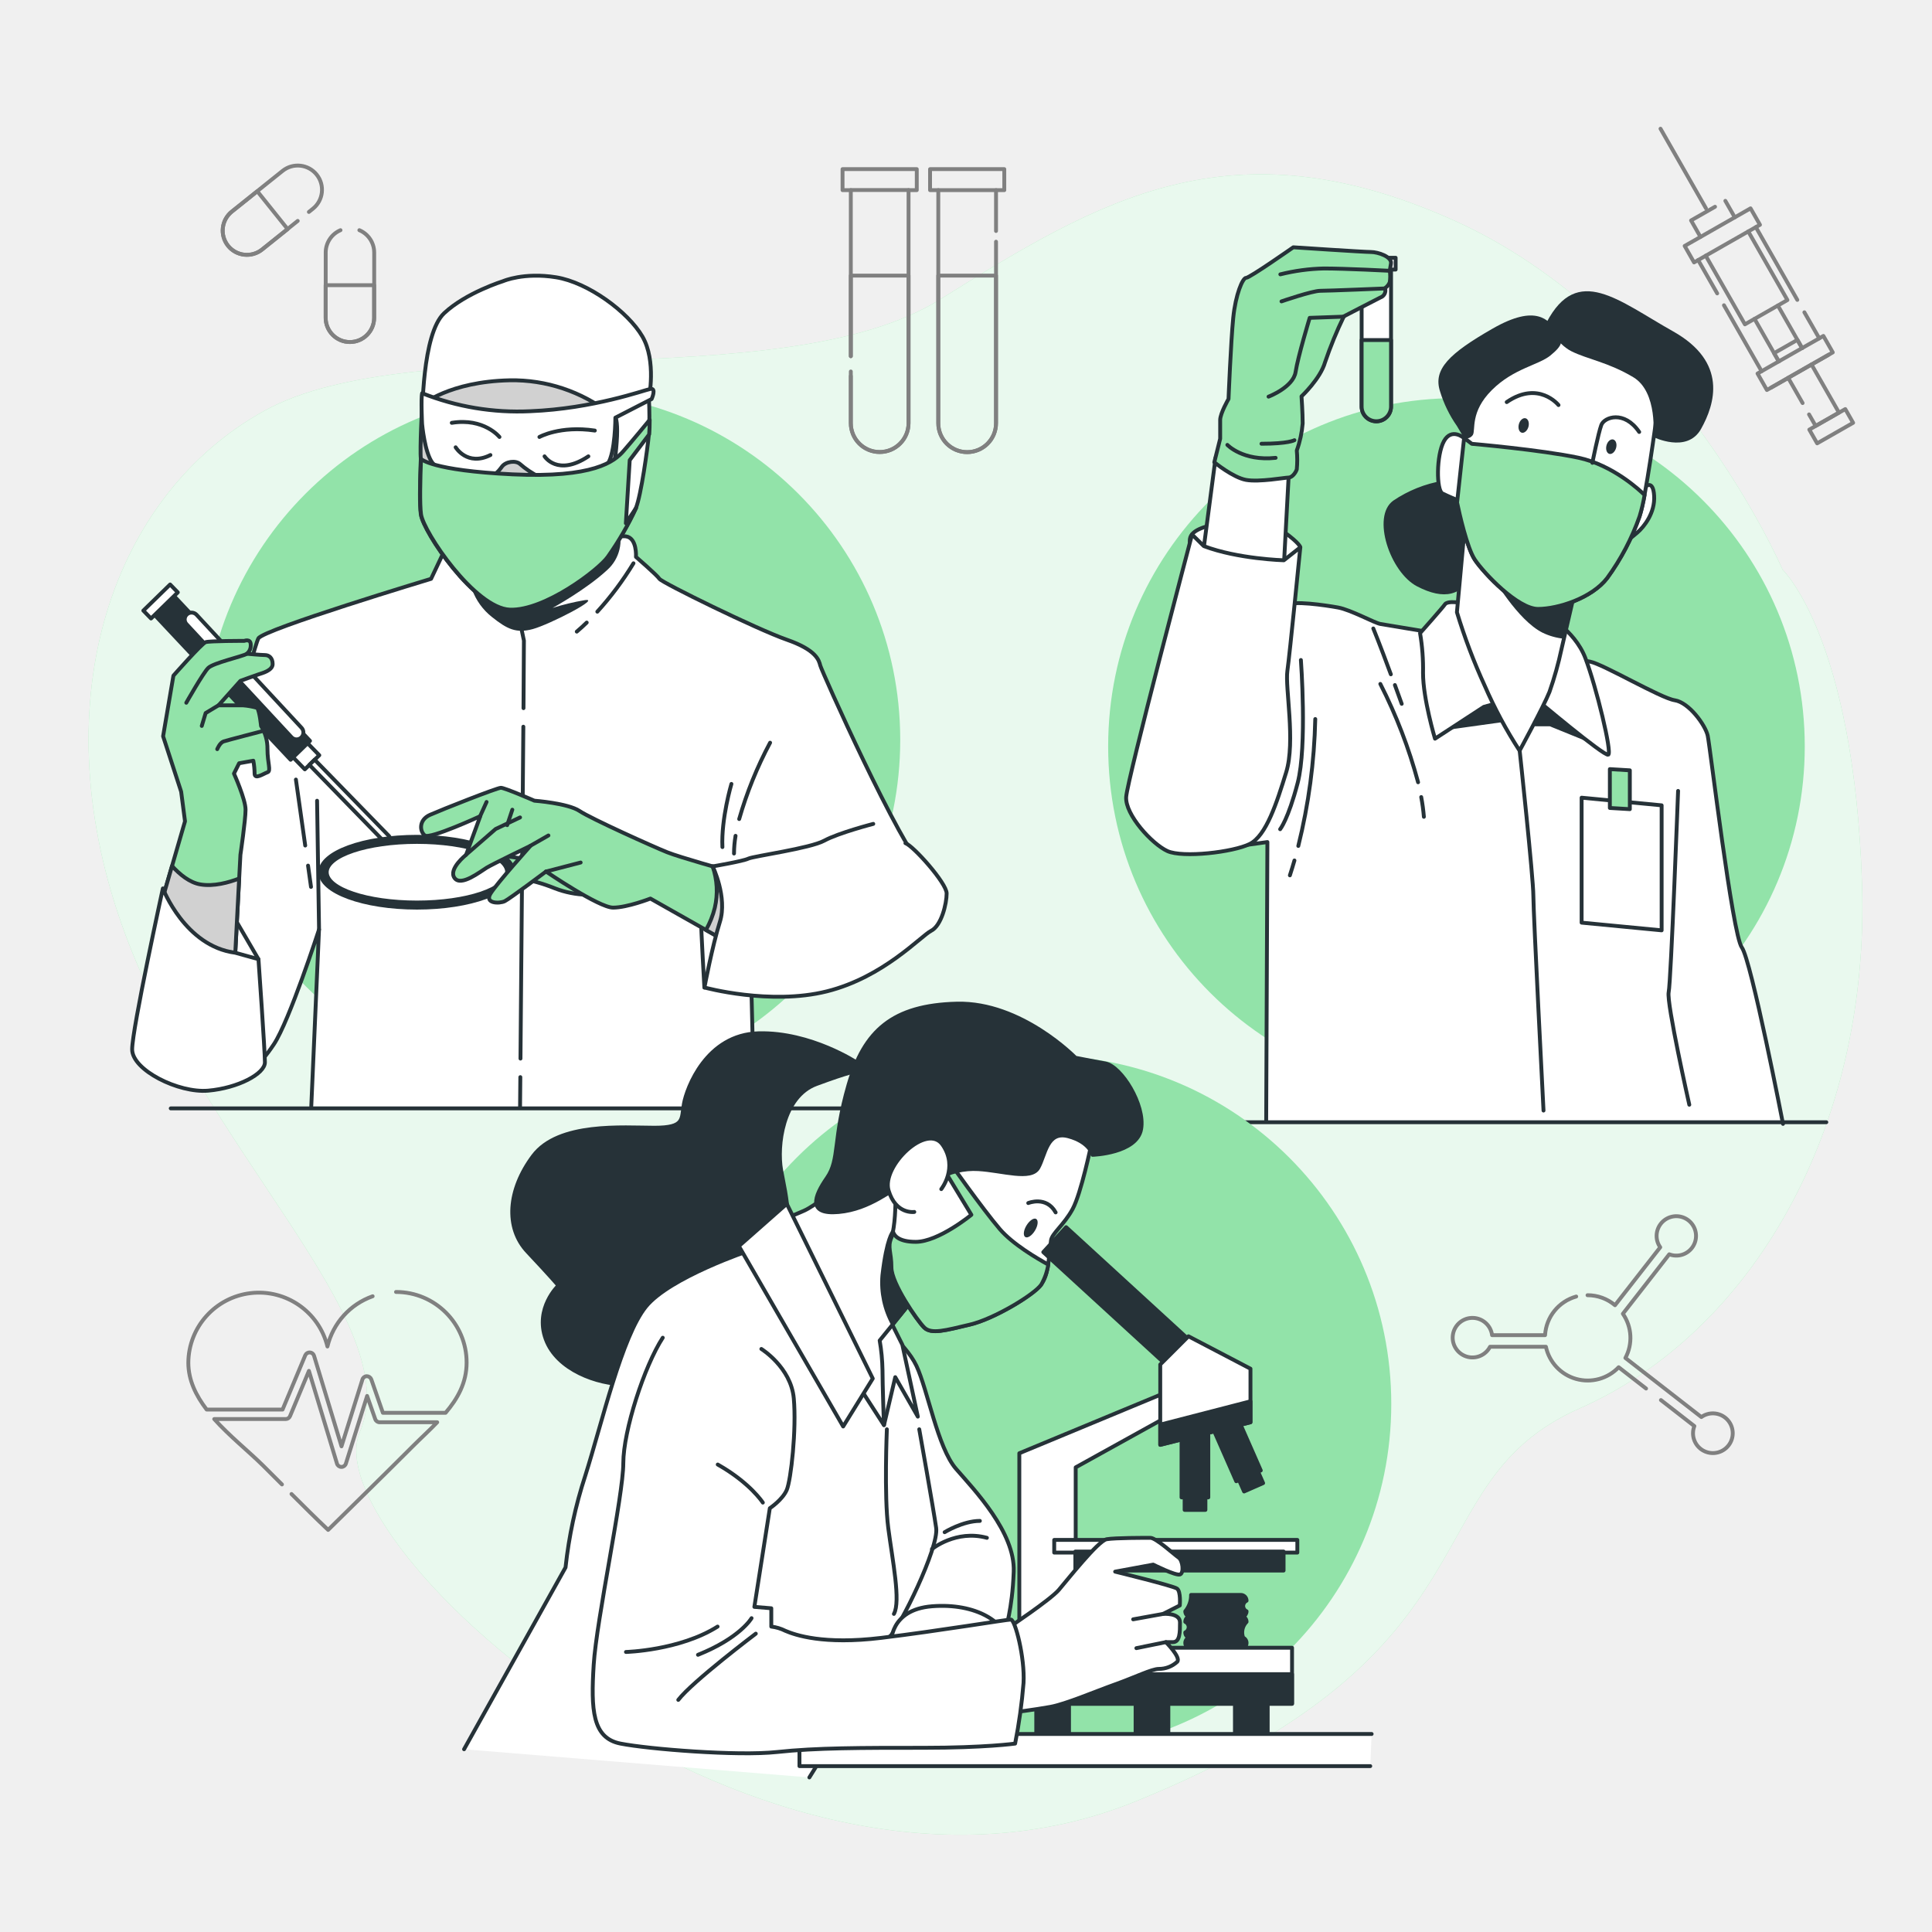
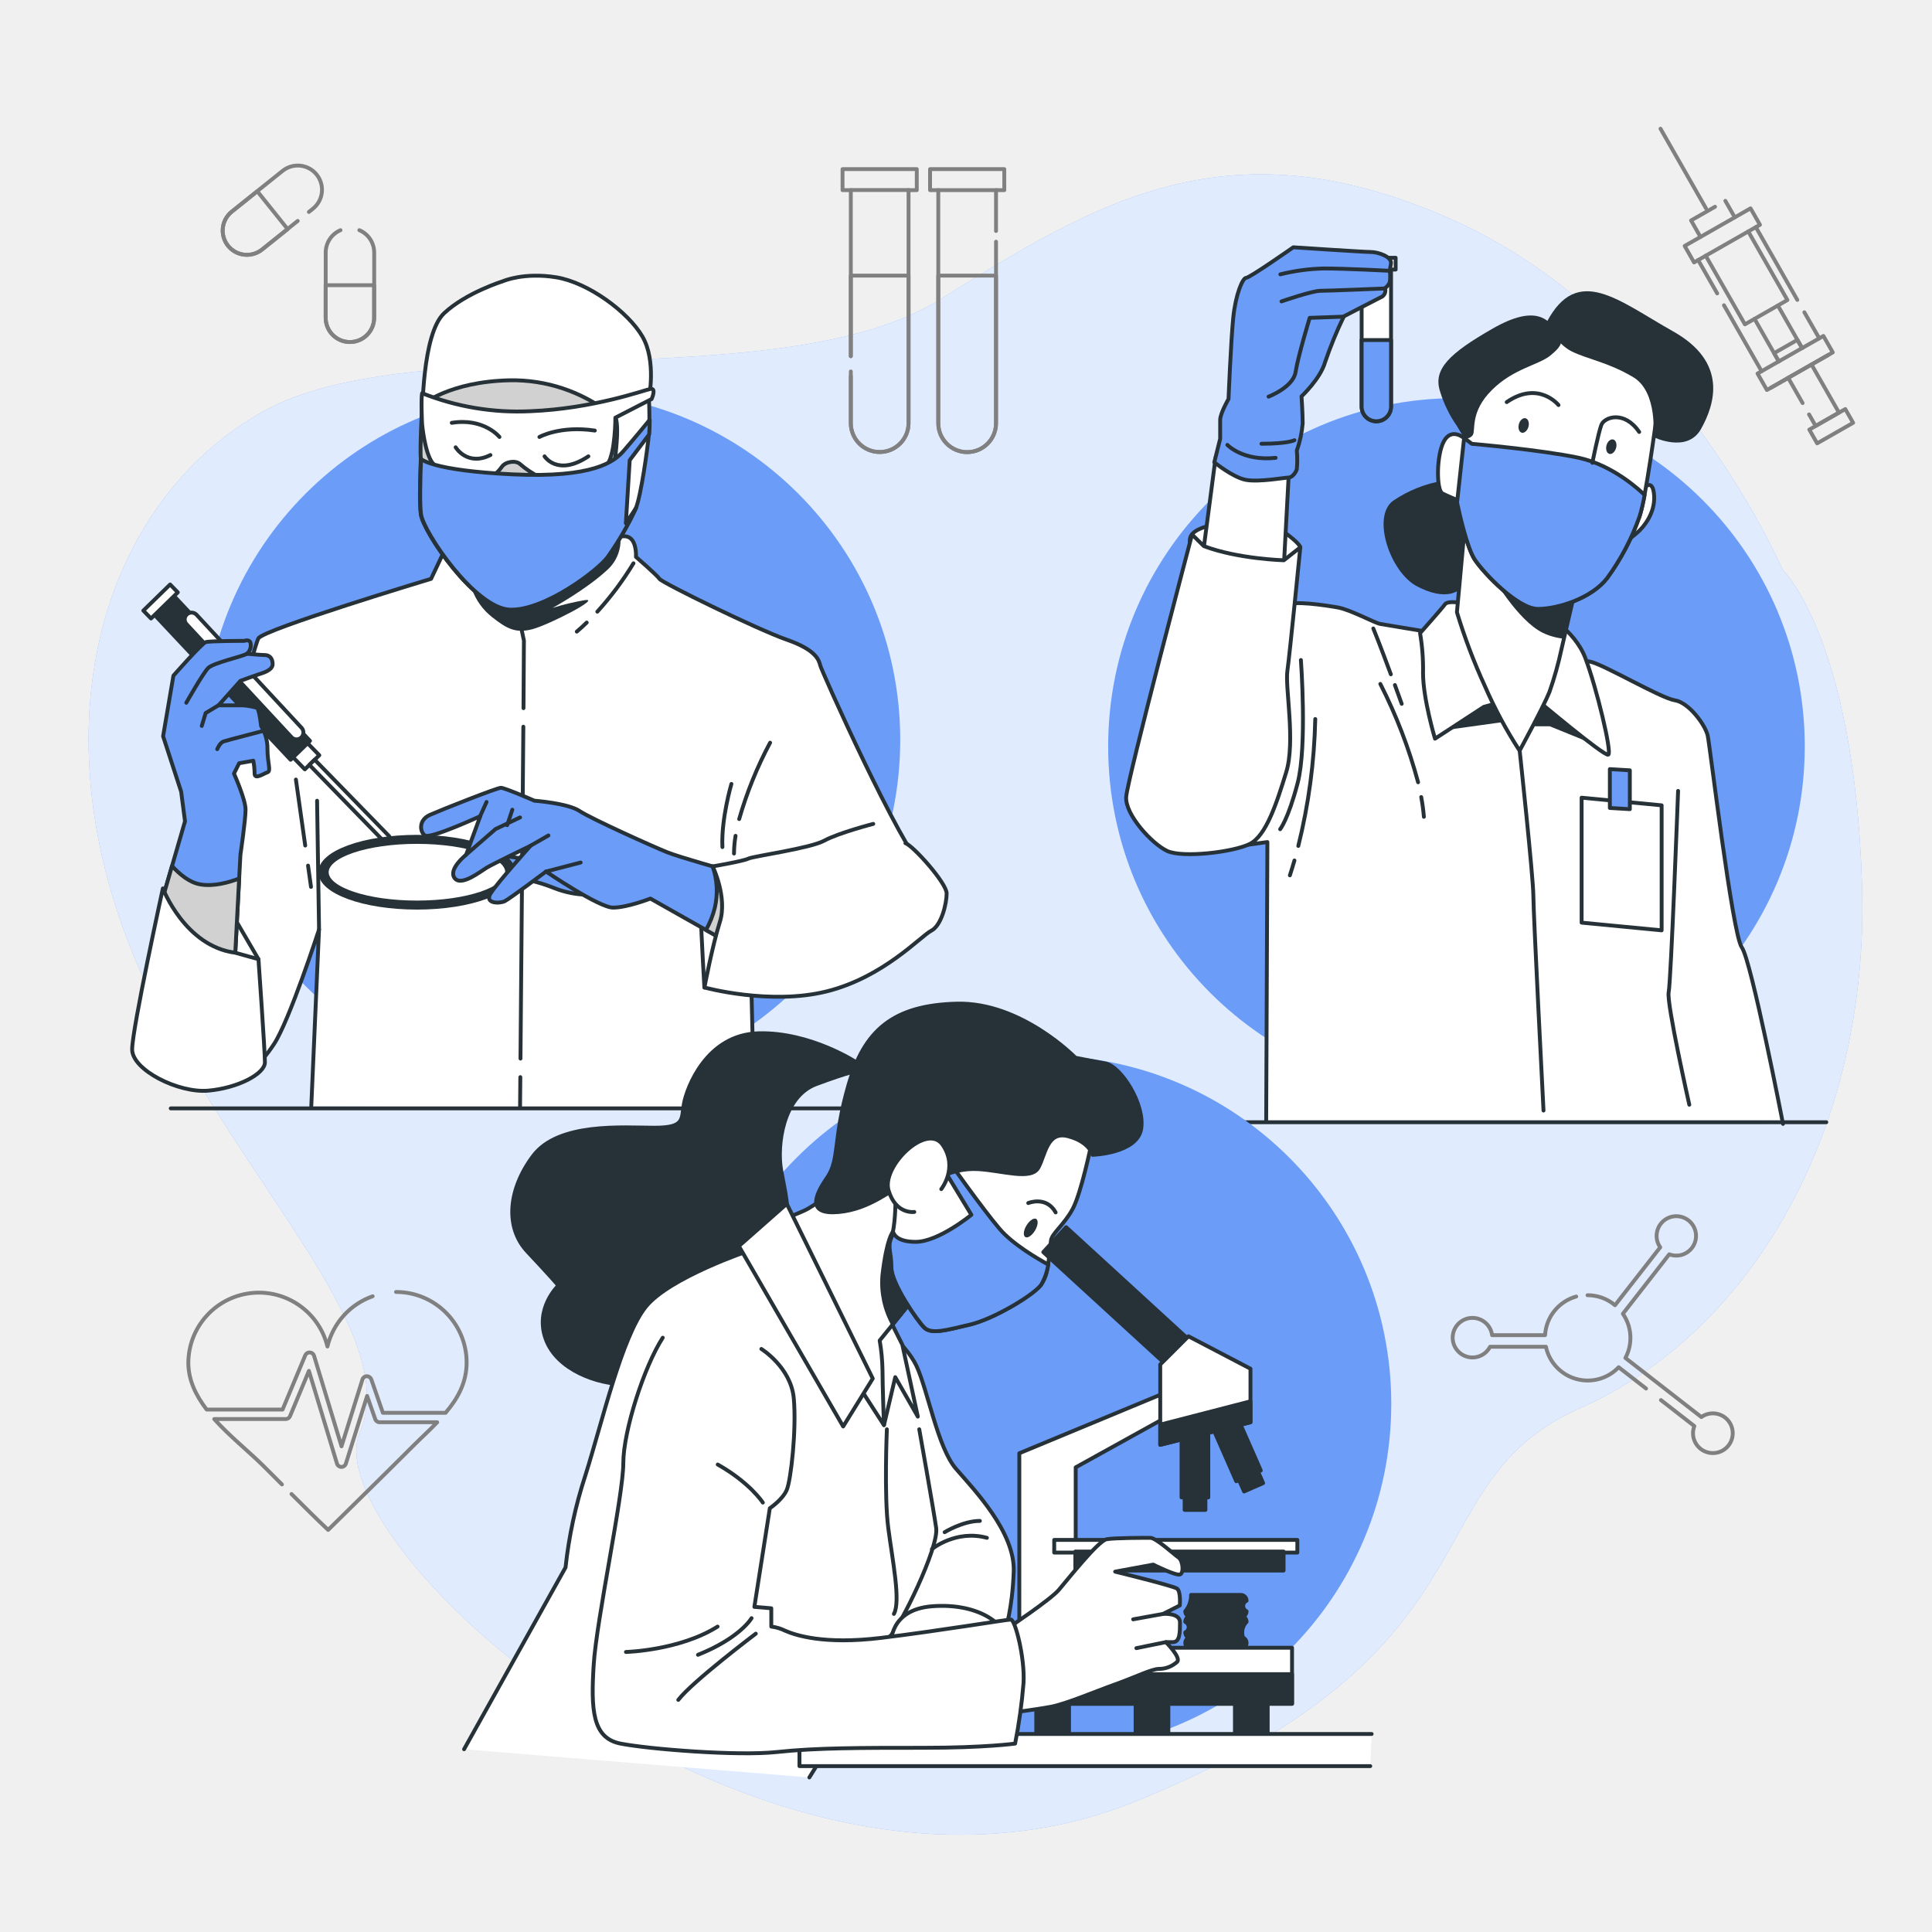
<svg xmlns="http://www.w3.org/2000/svg" viewBox="0 0 500 500">
-   <g id="freepik--background-simple--inject-107">
-     <path d="M461.33,147.44S433.56,82.64,376,56.93,284.43,51.78,243.29,77.5,107.53,84.7,68.44,106.3,10.85,180.35,31.42,239s74.05,102.85,61.71,131.65S197,505.36,293.69,466.27s71-82.28,115.19-101.82,75.08-72,73-135.76S461.33,147.44,461.33,147.44Z" style="fill:#92E3A9" />
+   <g id="freepik--background-simple--inject-93">
+     <path d="M461.33,147.44S433.56,82.64,376,56.93,284.43,51.78,243.29,77.5,107.53,84.7,68.44,106.3,10.85,180.35,31.42,239s74.05,102.85,61.71,131.65S197,505.36,293.69,466.27s71-82.28,115.19-101.82,75.08-72,73-135.76S461.33,147.44,461.33,147.44Z" style="fill:#6B9CF8" />
    <path d="M461.33,147.44S433.56,82.64,376,56.93,284.43,51.78,243.29,77.5,107.53,84.7,68.44,106.3,10.85,180.35,31.42,239s74.05,102.85,61.71,131.65S197,505.36,293.69,466.27s71-82.28,115.19-101.82,75.08-72,73-135.76S461.33,147.44,461.33,147.44Z" style="fill:#fff;opacity:0.8" />
  </g>
-   <g id="freepik--Graphics--inject-107">
+   <g id="freepik--Graphics--inject-93">
    <path d="M93,59.57a6.29,6.29,0,0,1,3.84,5.79V82.25a6.28,6.28,0,0,1-6.28,6.27h0a6.27,6.27,0,0,1-6.27-6.27V65.36a6.3,6.3,0,0,1,3.83-5.79" style="fill:none;stroke:gray;stroke-linecap:round;stroke-linejoin:round" />
    <path d="M90.54,88.52h0a6.27,6.27,0,0,1-6.27-6.27V73.8H96.82v8.45A6.28,6.28,0,0,1,90.54,88.52Z" style="fill:none;stroke:gray;stroke-linecap:round;stroke-linejoin:round" />
    <path d="M77.05,57.17l-9.23,7.4a6.27,6.27,0,0,1-8.82-1h0a6.29,6.29,0,0,1,1-8.83L73.15,44.21a6.28,6.28,0,0,1,8.82,1h0A6.28,6.28,0,0,1,81,54l-1.06.85" style="fill:none;stroke:gray;stroke-linecap:round;stroke-linejoin:round" />
    <path d="M59,63.61h0a6.29,6.29,0,0,1,1-8.83l6.59-5.28,7.85,9.79-6.59,5.28A6.27,6.27,0,0,1,59,63.61Z" style="fill:none;stroke:gray;stroke-linecap:round;stroke-linejoin:round" />
    <path d="M407.92,335.54a11.07,11.07,0,0,0-8.06,10H386.15a5.12,5.12,0,1,0-.53,3h14.46a11.06,11.06,0,0,0,18.83,5.3l7.09,5.51" style="fill:none;stroke:gray;stroke-linecap:round;stroke-linejoin:round" />
    <path d="M429.85,362.34l8.65,6.73a5,5,0,0,0-.35,1.82,5.14,5.14,0,1,0,2.16-4.16l-19.66-15.29A11,11,0,0,0,420,340l12-15.39a5.1,5.1,0,1,0-3.27-4.75,5,5,0,0,0,.94,2.93l-11.71,15a11,11,0,0,0-7.11-2.59" style="fill:none;stroke:gray;stroke-linecap:round;stroke-linejoin:round" />
    <path d="M257.77,62.55v47a7.47,7.47,0,1,1-14.94,0V49.21h14.94V59.78" style="fill:none;stroke:gray;stroke-linecap:round;stroke-linejoin:round" />
    <path d="M250.3,117h0a7.47,7.47,0,0,1-7.47-7.47V71.32h14.94v38.21A7.46,7.46,0,0,1,250.3,117Z" style="fill:none;stroke:gray;stroke-linecap:round;stroke-linejoin:round" />
    <polyline points="257.77 49.21 259.91 49.21 259.91 43.77 240.7 43.77 240.7 49.21 242.83 49.21" style="fill:none;stroke:gray;stroke-linecap:round;stroke-linejoin:round" />
    <path d="M220.19,92.18v-43h14.94v60.32a7.47,7.47,0,0,1-14.94,0V96.14" style="fill:none;stroke:gray;stroke-linecap:round;stroke-linejoin:round" />
    <path d="M220.19,92.18V71.32h14.94v38.21a7.47,7.47,0,0,1-7.47,7.47h0a7.46,7.46,0,0,1-7.47-7.47V97.32" style="fill:none;stroke:gray;stroke-linecap:round;stroke-linejoin:round" />
    <polyline points="235.13 49.21 237.26 49.21 237.26 43.77 218.05 43.77 218.05 49.21 220.19 49.21" style="fill:none;stroke:gray;stroke-linecap:round;stroke-linejoin:round" />
    <path d="M96.44,335.47a18.32,18.32,0,0,0-11.7,13,18.26,18.26,0,0,0-36,4.19c0,4.49,1.95,8.48,4.74,12.13H73.13L79,350.75a1.23,1.23,0,0,1,1.18-.74,1.19,1.19,0,0,1,1.09.85l7.11,23.45L93.8,357a1.19,1.19,0,0,1,1.13-.84,1.26,1.26,0,0,1,1.16.81l3,8.66h16.23c3.11-3.66,5.44-7.76,5.44-13a18.27,18.27,0,0,0-18.27-18.27" style="fill:none;stroke:gray;stroke-linecap:round;stroke-linejoin:round" />
    <path d="M75.44,386.65c3.13,3.13,6.27,6.26,9.48,9.29,7.33-7.24,14.71-14.44,22-21.74,2-2,4.2-4,6.23-6.12H98.25a1.2,1.2,0,0,1-1.14-.81l-2.1-6-5.5,17.52a1.2,1.2,0,0,1-1.15.85h0a1.21,1.21,0,0,1-1.15-.86l-7.26-24-4.89,11.72a1.22,1.22,0,0,1-1.11.75H55.44c4,4.45,8.94,8.38,12.65,12.05,1.63,1.61,3.26,3.24,4.88,4.87" style="fill:none;stroke:gray;stroke-linecap:round;stroke-linejoin:round" />
    <polyline points="460.35 93.53 459.13 91.4 465.17 87.96 466.38 90.09" style="fill:none;stroke:gray;stroke-linecap:round;stroke-linejoin:round" />
    <polyline points="466.51 104.31 462.79 97.8 462.79 97.78 468.81 94.34 468.82 94.34 475.92 106.78 469.88 110.22 468.18 107.25" style="fill:none;stroke:gray;stroke-linecap:round;stroke-linejoin:round" />
    <rect x="468.54" y="108.23" width="10.72" height="4.09" transform="translate(940.15 -28.87) rotate(150.28)" style="fill:none;stroke:gray;stroke-linecap:round;stroke-linejoin:round" />
    <line x1="465.14" y1="77.61" x2="454.41" y2="58.78" style="fill:none;stroke:gray;stroke-linecap:round;stroke-linejoin:round" />
    <line x1="470.82" y1="87.56" x2="466.97" y2="80.82" style="fill:none;stroke:gray;stroke-linecap:round;stroke-linejoin:round" />
    <line x1="444.41" y1="75.93" x2="439.48" y2="67.3" style="fill:none;stroke:gray;stroke-linecap:round;stroke-linejoin:round" />
    <line x1="455.9" y1="96.07" x2="446.16" y2="79" style="fill:none;stroke:gray;stroke-linecap:round;stroke-linejoin:round" />
    <polyline points="458.34 100.33 462.79 97.8 462.79 97.78 468.81 94.34 468.82 94.34 473.25 91.81" style="fill:none;stroke:gray;stroke-linecap:round;stroke-linejoin:round" />
    <polyline points="441.44 66.18 451.58 83.94 454.07 82.52 460.11 79.07 462.58 77.65 452.45 59.9" style="fill:none;stroke:gray;stroke-linecap:round;stroke-linejoin:round" />
    <polyline points="466.38 90.09 465.17 87.96 460.11 79.07" style="fill:none;stroke:gray;stroke-linecap:round;stroke-linejoin:round" />
    <polyline points="454.07 82.52 459.13 91.4 460.35 93.53" style="fill:none;stroke:gray;stroke-linecap:round;stroke-linejoin:round" />
    <polyline points="462.79 97.78 458.34 100.33 457.27 100.93 454.85 96.67 455.9 96.07 460.35 93.53 466.38 90.09 470.82 87.56 471.89 86.94 474.32 91.2 473.25 91.81 468.82 94.34 468.81 94.34" style="fill:none;stroke:gray;stroke-linecap:round;stroke-linejoin:round" />
    <polyline points="443.85 53.51 437.65 57.05 440.08 61.32" style="fill:none;stroke:gray;stroke-linecap:round;stroke-linejoin:round" />
    <line x1="448.96" y1="56.25" x2="446.52" y2="51.98" style="fill:none;stroke:gray;stroke-linecap:round;stroke-linejoin:round" />
    <polygon points="441.44 66.18 452.45 59.9 454.41 58.78 455.48 58.18 453.04 53.92 448.96 56.25 440.08 61.32 435.99 63.65 438.42 67.91 439.48 67.31 441.44 66.18" style="fill:none;stroke:gray;stroke-linecap:round;stroke-linejoin:round" />
    <line x1="441.5" y1="53.91" x2="429.74" y2="33.31" style="fill:none;stroke:gray;stroke-linecap:round;stroke-linejoin:round" />
  </g>
-   <g id="freepik--character-3--inject-107">
-     <circle cx="376.93" cy="193.18" r="90.14" style="fill:#92E3A9" />
+   <g id="freepik--character-3--inject-93">
+     <circle cx="376.93" cy="193.18" r="90.14" style="fill:#6B9CF8" />
    <path d="M327.69,290l.31-72.08s-12.73,1.76-14.86,2.07-3.11-2.16-9.21-8.25-5.17-22.84,2.75-28.32,25.27-25.59,26.49-26.81,9.75,0,13.1.61,9.44,4,11,4.27,12.8,2.13,12.8,2.13l41.42,7.61c3.35.61,18.27,9.44,21.93,10s7.92,6.4,8.53,9.14,6.39,51.47,8.83,54.82,10.66,45.67,10.66,45.67" style="fill:#fff;stroke:#263238;stroke-linecap:round;stroke-linejoin:round" />
    <polygon points="397.4 187.46 401.17 187.46 412.13 191.91 399.8 180.94 397.4 187.46" style="fill:#263238;stroke:#263238;stroke-linecap:round;stroke-linejoin:round" />
    <polygon points="373.75 188.49 388.49 186.43 383.35 178.89 373.75 188.49" style="fill:#263238;stroke:#263238;stroke-linecap:round;stroke-linejoin:round" />
    <path d="M336.67,170.81s1.65,22.29-.83,31.79-4.54,12-4.54,12" style="fill:none;stroke:#263238;stroke-linecap:round;stroke-linejoin:round" />
    <path d="M335,222.69c-.37,1.28-.76,2.56-1.18,3.85" style="fill:#fff;stroke:#263238;stroke-linecap:round;stroke-linejoin:round" />
    <path d="M340.39,186.09A149.55,149.55,0,0,1,336,218.93" style="fill:#fff;stroke:#263238;stroke-linecap:round;stroke-linejoin:round" />
    <path d="M437.19,285.9s-5.94-26.39-5.34-29.13,2.44-52.08,2.44-52.08" style="fill:none;stroke:#263238;stroke-linecap:round;stroke-linejoin:round" />
    <path d="M361,177.29q.82,2.27,1.76,4.86" style="fill:none;stroke:#263238;stroke-linecap:round;stroke-linejoin:round" />
    <path d="M355.41,162.65s1.65,4,4.54,11.86" style="fill:none;stroke:#263238;stroke-linecap:round;stroke-linejoin:round" />
    <path d="M367.81,206.28a49.19,49.19,0,0,1,.69,5.11" style="fill:none;stroke:#263238;stroke-linecap:round;stroke-linejoin:round" />
    <path d="M357.23,177A130.64,130.64,0,0,1,367,202.45" style="fill:none;stroke:#263238;stroke-linecap:round;stroke-linejoin:round" />
    <path d="M393.29,194.28s3.54,32.94,3.54,37.51,2.63,55.62,2.63,55.62" style="fill:none;stroke:#263238;stroke-linecap:round;stroke-linejoin:round" />
    <polygon points="430.03 240.77 409.32 238.78 409.32 206.44 430.03 208.42 430.03 240.77" style="fill:#fff;stroke:#263238;stroke-linecap:round;stroke-linejoin:round" />
-     <polygon points="421.8 209.41 416.63 209.1 416.63 199.05 421.8 199.36 421.8 209.41" style="fill:#92E3A9;stroke:#263238;stroke-linecap:round;stroke-linejoin:round" />
+     <polygon points="421.8 209.41 416.63 209.1 416.63 199.05 421.8 199.36 421.8 209.41" style="fill:#6B9CF8;stroke:#263238;stroke-linecap:round;stroke-linejoin:round" />
    <path d="M376.79,155.87s-2.32-.26-2.83.52-6.45,7.47-6.45,7.47a54.78,54.78,0,0,1,.77,10.31c0,6.7,3.1,17,3.1,17L384,182.94l8.25-2.32a14.27,14.27,0,0,1,4.89,0s18.05,15.21,19.08,14.69-3.09-17.53-5.93-25-10.83-11.6-10.83-11.6S381.17,155.36,376.79,155.87Z" style="fill:#fff;stroke:#263238;stroke-linecap:round;stroke-linejoin:round" />
    <path d="M373.44,124.42a32.61,32.61,0,0,0-12.89,5.16c-5.67,4.12-.77,18.56,6.19,22.17s11.85,2.57,14.69-3.87,1.55-19.59-.26-21.65S373.44,124.42,373.44,124.42Z" style="fill:#263238" />
    <path d="M379.63,130.35l-2.58,28.1a149.59,149.59,0,0,0,7.22,19.07,114.47,114.47,0,0,0,9,16.76s6.18-11.34,7.73-15.21A90.27,90.27,0,0,0,404.11,168L408,151.23s-7-1.8-15.47-8.25A65,65,0,0,1,379.63,130.35Z" style="fill:#fff;stroke:#263238;stroke-linecap:round;stroke-linejoin:round" />
    <path d="M408,151.23s-7-1.8-15.47-8.25a74.12,74.12,0,0,1-6.32-5.37v11.51s6.49,11.37,13,14.62a16.39,16.39,0,0,0,5.55,1.56Z" style="fill:#263238" />
    <path d="M425.77,126s2.06-2.06,2.32,2.32-2.58,8-4.39,9.54-2.57,2.06-2.57,2.06Z" style="fill:#fff;stroke:#263238;stroke-linecap:round;stroke-linejoin:round" />
    <path d="M408,85.48a26.13,26.13,0,0,0-19.12,4.78c-9.16,6.77-10,23.11-10,23.11s-3.18-2.79-5.18.79-2,12.75-.39,13.55,3.58,1.59,3.58,1.59,2.39,11.95,4.78,15.54,11.16,12.75,16.34,12.75,13.94-2.79,17.92-8a61.77,61.77,0,0,0,8.37-15.94c1.59-4.38,4.38-25.49,4.38-25.49s1.19-9.56-6.37-16.33S408,85.48,408,85.48Z" style="fill:#fff;stroke:#263238;stroke-linecap:round;stroke-linejoin:round" />
-     <path d="M381.69,144.84c2.39,3.58,11.16,12.75,16.34,12.75s13.94-2.79,17.92-8a61.77,61.77,0,0,0,8.37-15.94,44.52,44.52,0,0,0,1.3-5.54c-1-1-8.09-7.74-17.12-9.65-9.8-2.06-27.59-3.6-27.59-3.6l-2-1.52-1.82,16.72C377.66,132.82,379.67,141.81,381.69,144.84Z" style="fill:#92E3A9;stroke:#263238;stroke-linecap:round;stroke-linejoin:round" />
+     <path d="M381.69,144.84c2.39,3.58,11.16,12.75,16.34,12.75s13.94-2.79,17.92-8a61.77,61.77,0,0,0,8.37-15.94,44.52,44.52,0,0,0,1.3-5.54c-1-1-8.09-7.74-17.12-9.65-9.8-2.06-27.59-3.6-27.59-3.6l-2-1.52-1.82,16.72C377.66,132.82,379.67,141.81,381.69,144.84Z" style="fill:#6B9CF8;stroke:#263238;stroke-linecap:round;stroke-linejoin:round" />
    <path d="M412.1,119.78s1.55-7.73,2.32-9.79,5.93-3.87,9.8,1.8" style="fill:none;stroke:#263238;stroke-linecap:round;stroke-linejoin:round" />
    <path d="M403.34,104.83s-5.15-6.44-13.4-.77" style="fill:none;stroke:#263238;stroke-linecap:round;stroke-linejoin:round" />
    <path d="M395.56,110.46c-.28,1-1.07,1.71-1.75,1.52s-1-1.17-.73-2.2,1.07-1.72,1.75-1.53S395.84,109.43,395.56,110.46Z" style="fill:#263238" />
    <path d="M418.24,115.94c-.28,1-1.07,1.71-1.75,1.52s-1-1.17-.73-2.2,1.07-1.71,1.75-1.52S418.53,114.91,418.24,115.94Z" style="fill:#263238" />
    <path d="M378.9,113.37a2,2,0,0,0,2.27-.8c.78-1.29-.77-5.93,4.9-11.6s12.12-6.45,15.21-9,3.61-3.86,1.55-6.44-5.16-7-16.5-.51-15.47,10.56-13.66,16.23a31.72,31.72,0,0,0,4.38,9Z" style="fill:#263238" />
    <path d="M400.25,83.44s2.32,5.41,6.44,7.47,9.54,2.84,16,6.71,5.16,15.46,5.16,15.46,8.76,4.38,12.37-2.06,7-17.27-7.22-25.26S408.24,68.23,400.25,83.44Z" style="fill:#263238" />
    <path d="M360,68.54v36.71a3.81,3.81,0,0,1-3.81,3.8h0a3.81,3.81,0,0,1-3.8-3.8V68.54Z" style="fill:#fff;stroke:#263238;stroke-linecap:round;stroke-linejoin:round" />
-     <path d="M360,88v17.22a3.81,3.81,0,0,1-3.81,3.8h0a3.81,3.81,0,0,1-3.8-3.8V88Z" style="fill:#92E3A9;stroke:#263238;stroke-linecap:round;stroke-linejoin:round" />
+     <path d="M360,88v17.22a3.81,3.81,0,0,1-3.81,3.8h0a3.81,3.81,0,0,1-3.8-3.8V88Z" style="fill:#6B9CF8;stroke:#263238;stroke-linecap:round;stroke-linejoin:round" />
    <rect x="351.14" y="66.71" width="10.05" height="3.05" style="fill:#fff;stroke:#263238;stroke-linecap:round;stroke-linejoin:round" />
    <path d="M336.52,141.64s0-.91-4.26-4-20.41-3.35-23.76.61,8.53,14.92,11.88,16.45,9.44-1.22,11.27-3.35S336.52,141.64,336.52,141.64Z" style="fill:#fff;stroke:#263238;stroke-linecap:round;stroke-linejoin:round" />
    <path d="M314.59,118.49l-3,22.84s5.79,7.92,11,8.23,9.75-4.57,9.75-4.57l1.22-22.84S321.6,121.84,314.59,118.49Z" style="fill:#fff;stroke:#263238;stroke-linecap:round;stroke-linejoin:round" />
-     <path d="M317.94,103.26s.61-14.92,1.22-21,2.44-10.36,3.35-10.36S334.7,64,334.7,64s18.27,1.22,20.1,1.22,5.48,1.22,5.18,3l-.31,1.82a9.57,9.57,0,0,1,0,3,3.4,3.4,0,0,1-1.22,1.52,1.94,1.94,0,0,1-1.22,2.44c-1.82.91-9.44,4.87-9.44,4.87a105.47,105.47,0,0,0-4.87,11.88c-1.22,4.27-6.09,8.83-6.09,8.83s.3,4.27.3,7a27.23,27.23,0,0,1-1.52,7,26,26,0,0,1,0,4.88c-.3.91-1.22,2.13-2.13,2.13s-7.62,1.22-11,.61-8.22-4.57-8.22-4.57l1.52-6.09v-4.88C315.81,106.92,317.94,103.26,317.94,103.26Z" style="fill:#92E3A9;stroke:#263238;stroke-linecap:round;stroke-linejoin:round" />
+     <path d="M317.94,103.26s.61-14.92,1.22-21,2.44-10.36,3.35-10.36S334.7,64,334.7,64s18.27,1.22,20.1,1.22,5.48,1.22,5.18,3l-.31,1.82a9.57,9.57,0,0,1,0,3,3.4,3.4,0,0,1-1.22,1.52,1.94,1.94,0,0,1-1.22,2.44c-1.82.91-9.44,4.87-9.44,4.87a105.47,105.47,0,0,0-4.87,11.88c-1.22,4.27-6.09,8.83-6.09,8.83s.3,4.27.3,7a27.23,27.23,0,0,1-1.52,7,26,26,0,0,1,0,4.88c-.3.91-1.22,2.13-2.13,2.13s-7.62,1.22-11,.61-8.22-4.57-8.22-4.57l1.52-6.09v-4.88C315.81,106.92,317.94,103.26,317.94,103.26Z" style="fill:#6B9CF8;stroke:#263238;stroke-linecap:round;stroke-linejoin:round" />
    <path d="M328.3,102.65s6.4-2.43,7-6.39,3.65-14,3.65-14l8.83-.31" style="fill:none;stroke:#263238;stroke-linecap:round;stroke-linejoin:round" />
    <path d="M331.65,78s7.92-2.74,10.05-2.74,16.75-.61,16.75-.61" style="fill:none;stroke:#263238;stroke-linecap:round;stroke-linejoin:round" />
    <path d="M331.35,71a51.33,51.33,0,0,1,11.26-1.52c5.49,0,17.06.6,17.06.6" style="fill:none;stroke:#263238;stroke-linecap:round;stroke-linejoin:round" />
    <path d="M317.64,115.14s4,4.26,12.49,3.35" style="fill:none;stroke:#263238;stroke-linecap:round;stroke-linejoin:round" />
    <path d="M335,113.92s-1.52.92-8.53.92" style="fill:none;stroke:#263238;stroke-linecap:round;stroke-linejoin:round" />
    <path d="M311.55,141.33l-3.05-3s-16.75,63.35-17.05,67.92,6.7,12.18,10.66,14,17.05.3,21.32-1.83,7-10.66,9.44-18.58-.31-21.93.3-26.19,3.35-32,3.35-32L332.26,145S320.38,144.68,311.55,141.33Z" style="fill:#fff;stroke:#263238;stroke-linecap:round;stroke-linejoin:round" />
    <line x1="313.45" y1="290.43" x2="472.65" y2="290.43" style="fill:none;stroke:#263238;stroke-linecap:round;stroke-linejoin:round" />
  </g>
-   <g id="freepik--character-1--inject-107">
-     <circle cx="142.84" cy="191.48" r="90.14" style="fill:#92E3A9" />
+   <g id="freepik--character-1--inject-93">
+     <circle cx="142.84" cy="191.48" r="90.14" style="fill:#6B9CF8" />
    <path d="M80.56,286.26l2-45.69s-7.68,23.68-11.68,29.68-7,8.34-12.67,7.34-16.34-18.35-16.34-27,9-30.68,11-35.68,12.68-47.36,14-49.7,44.69-15.41,44.69-15.41l3-6.34s44.36-5,47.36-4.66,2.67,5.33,2.67,5.33,5.41,4.68,6.08,5.68,25.27,13.07,32.94,15.74,8.34,5.33,8.67,6.67,20.35,46.36,27.69,54-11.34,22.34-17.68,25-15,1.33-18-3.33S194,237.23,194,237.23L195.23,287" style="fill:#fff;stroke:#263238;stroke-linecap:round;stroke-linejoin:round" />
    <line x1="82.57" y1="240.57" x2="82.06" y2="207.23" style="fill:none;stroke:#263238;stroke-linecap:round;stroke-linejoin:round" />
    <line x1="79.72" y1="224.02" x2="80.49" y2="229.53" style="fill:none;stroke:#263238;stroke-linecap:round;stroke-linejoin:round" />
    <line x1="76.58" y1="201.75" x2="78.99" y2="218.82" style="fill:none;stroke:#263238;stroke-linecap:round;stroke-linejoin:round" />
    <path d="M190.36,216.31a28.38,28.38,0,0,0-.4,4.58" style="fill:none;stroke:#263238;stroke-linecap:round;stroke-linejoin:round" />
    <path d="M199.3,192.21a100.82,100.82,0,0,0-8,19.76" style="fill:none;stroke:#263238;stroke-linecap:round;stroke-linejoin:round" />
    <path d="M189.29,202.88s-2.67,9-2.33,16.34" style="fill:none;stroke:#263238;stroke-linecap:round;stroke-linejoin:round" />
    <path d="M151.84,161.12c-.82.8-1.68,1.59-2.57,2.34" style="fill:none;stroke:#263238;stroke-linecap:round;stroke-linejoin:round" />
    <path d="M163.94,145.78a81.18,81.18,0,0,1-9.35,12.52" style="fill:none;stroke:#263238;stroke-linecap:round;stroke-linejoin:round" />
    <line x1="134.66" y1="278.76" x2="134.59" y2="286.59" style="fill:none;stroke:#263238;stroke-linecap:round;stroke-linejoin:round" />
    <line x1="135.44" y1="188.07" x2="134.7" y2="273.96" style="fill:none;stroke:#263238;stroke-linecap:round;stroke-linejoin:round" />
    <polyline points="134.26 159.45 135.59 165.79 135.48 183.27" style="fill:none;stroke:#263238;stroke-linecap:round;stroke-linejoin:round" />
    <path d="M66.89,248.24l-7-12-.34,13.68S64.56,251.24,66.89,248.24Z" style="fill:#fff;stroke:#263238;stroke-linecap:round;stroke-linejoin:round" />
    <polygon points="80.23 191.74 75.21 196.63 39.54 158.63 44.56 153.74 80.23 191.74" style="fill:#263238;stroke:#263238;stroke-linecap:round;stroke-linejoin:round" />
    <rect x="36.71" y="154.25" width="9.68" height="2.85" transform="translate(-96.85 73.17) rotate(-44.26)" style="fill:#fff;stroke:#263238;stroke-linecap:round;stroke-linejoin:round" />
    <rect x="76.62" y="193.57" width="5.23" height="4.34" transform="translate(-114.11 110.84) rotate(-44.26)" style="fill:#fff;stroke:#263238;stroke-linecap:round;stroke-linejoin:round" />
    <path d="M78,190.83h0a1.77,1.77,0,0,1-2.51,0L48.32,161.57a1.77,1.77,0,0,1,0-2.51h0a1.77,1.77,0,0,1,2.51,0L78,188.31A1.78,1.78,0,0,1,78,190.83Z" style="fill:#fff;stroke:#263238;stroke-linecap:round;stroke-linejoin:round" />
    <path d="M89.71,193.25h1.91a0,0,0,0,1,0,0v27.57a.87.87,0,0,1-.87.87h-.16a.88.88,0,0,1-.88-.88V193.25A0,0,0,0,1,89.71,193.25Z" transform="translate(-119.03 122.08) rotate(-44.24)" style="fill:#fff;stroke:#263238;stroke-linecap:round;stroke-linejoin:round" />
-     <path d="M46.88,204.88l-4.67-14.34,2.67-15.68s7.34-8.33,8.34-8.67,10-.33,10-.33,1.67-.67,1.67,1a2.77,2.77,0,0,1-1,2.33s3.67.34,4.67.34,2,.67,2,2.33-2.67,2.34-3.67,2.67-4.67,1.67-4.67,1.67l-5.67,6.34h6.34a18.37,18.37,0,0,1,3.67.66c.66,1,1,4.67,1,4.67a11.12,11.12,0,0,1,1.66,6c0,3.66,1,5.67,0,6s-3.33,2-3.33.33a19.56,19.56,0,0,0-.33-3.33l-3.67.66-1.34,2.67s3,6.67,3,9.34-1.33,11.67-1.33,11.67l-1.33,25.35a22.66,22.66,0,0,1-8.67-2.33c-5-2.34-10.34-11-10.34-11l6-20.68Z" style="fill:#92E3A9;stroke:#263238;stroke-linecap:round;stroke-linejoin:round" />
+     <path d="M46.88,204.88l-4.67-14.34,2.67-15.68s7.34-8.33,8.34-8.67,10-.33,10-.33,1.67-.67,1.67,1a2.77,2.77,0,0,1-1,2.33s3.67.34,4.67.34,2,.67,2,2.33-2.67,2.34-3.67,2.67-4.67,1.67-4.67,1.67l-5.67,6.34h6.34a18.37,18.37,0,0,1,3.67.66c.66,1,1,4.67,1,4.67a11.12,11.12,0,0,1,1.66,6c0,3.66,1,5.67,0,6s-3.33,2-3.33.33a19.56,19.56,0,0,0-.33-3.33l-3.67.66-1.34,2.67s3,6.67,3,9.34-1.33,11.67-1.33,11.67l-1.33,25.35a22.66,22.66,0,0,1-8.67-2.33c-5-2.34-10.34-11-10.34-11l6-20.68Z" style="fill:#6B9CF8;stroke:#263238;stroke-linecap:round;stroke-linejoin:round" />
    <path d="M51.88,228.89c-2.81-.46-5.4-2.62-7.36-4.77l-2.64,9.11s5.33,8.67,10.33,11a22.73,22.73,0,0,0,8.68,2.33l1-19.2C59.21,228.39,55.33,229.47,51.88,228.89Z" style="fill:#d1d1d1;stroke:#263238;stroke-linecap:round;stroke-linejoin:round" />
    <path d="M56.22,193.88s.66-1.67,1.66-2,10-2.66,10-2.66" style="fill:none;stroke:#263238;stroke-linecap:round;stroke-linejoin:round" />
    <polyline points="52.22 187.87 53.22 184.54 56.55 182.53" style="fill:none;stroke:#263238;stroke-linecap:round;stroke-linejoin:round" />
    <path d="M48.21,181.87s4.34-7.67,5.67-9,9-3,10-3.67" style="fill:none;stroke:#263238;stroke-linecap:round;stroke-linejoin:round" />
    <path d="M60.89,246.57l6,1.67s1.67,23.68,1.67,26.68-7,6.67-14.68,7.34S34.2,276.92,34.2,271.59s7.95-41.67,7.95-41.67S47.88,244.9,60.89,246.57Z" style="fill:#fff;stroke:#263238;stroke-linecap:round;stroke-linejoin:round" />
-     <path d="M151.94,231.56a24.67,24.67,0,0,1-8.34-1.66,43,43,0,0,0-9.67-2.67c-2-.34-5.67,1.33-8.34-.34s-5-3-.67-4.67,11.34.34,14,.67,7.67-.67,7.67-.67Z" style="fill:#92E3A9;stroke:#263238;stroke-linecap:round;stroke-linejoin:round" />
+     <path d="M151.94,231.56a24.67,24.67,0,0,1-8.34-1.66,43,43,0,0,0-9.67-2.67c-2-.34-5.67,1.33-8.34-.34s-5-3-.67-4.67,11.34.34,14,.67,7.67-.67,7.67-.67Z" style="fill:#6B9CF8;stroke:#263238;stroke-linecap:round;stroke-linejoin:round" />
    <ellipse cx="107.91" cy="225.73" rx="25.01" ry="9.17" style="fill:#263238;stroke:#263238;stroke-linecap:round;stroke-linejoin:round" />
    <ellipse cx="107.91" cy="225.73" rx="23.35" ry="7.84" style="fill:#fff;stroke:#263238;stroke-linecap:round;stroke-linejoin:round" />
    <path d="M182.29,255.58s-.86-15.1-.86-17.45,10.95,1.57,10.95,1.57S186.67,254.24,182.29,255.58Z" style="fill:#fff;stroke:#263238;stroke-linecap:round;stroke-linejoin:round" />
-     <path d="M188,225.23s-12-3.34-15.34-4.67-19.68-8.67-22.68-10.68-11.68-2.66-11.68-2.66-7.67-3.34-8.67-3.34-15.34,5.67-18.34,7-2.67,4.34-1.34,5.34,14.35-5,14.35-5l-3.67,10s-4.67,3.67-3,6,6.68-1.67,8.34-2.67,11.34-5.67,11.34-5.67-8.67,9.67-10.34,12.34,2.34,2.67,3.67,2,10.67-7.67,10.67-7.67,13.68,9.34,17.35,9.34,9.67-2.34,9.67-2.34L189,244.24s3.33-5.67,3.67-9.68.33-9,.33-9Z" style="fill:#92E3A9;stroke:#263238;stroke-linecap:round;stroke-linejoin:round" />
+     <path d="M188,225.23s-12-3.34-15.34-4.67-19.68-8.67-22.68-10.68-11.68-2.66-11.68-2.66-7.67-3.34-8.67-3.34-15.34,5.67-18.34,7-2.67,4.34-1.34,5.34,14.35-5,14.35-5l-3.67,10s-4.67,3.67-3,6,6.68-1.67,8.34-2.67,11.34-5.67,11.34-5.67-8.67,9.67-10.34,12.34,2.34,2.67,3.67,2,10.67-7.67,10.67-7.67,13.68,9.34,17.35,9.34,9.67-2.34,9.67-2.34L189,244.24s3.33-5.67,3.67-9.68.33-9,.33-9Z" style="fill:#6B9CF8;stroke:#263238;stroke-linecap:round;stroke-linejoin:round" />
    <polyline points="120.59 221.22 128.26 214.55 134.59 211.55" style="fill:none;stroke:#263238;stroke-linecap:round;stroke-linejoin:round" />
    <line x1="124.26" y1="211.22" x2="125.92" y2="207.55" style="fill:none;stroke:#263238;stroke-linecap:round;stroke-linejoin:round" />
    <line x1="131.26" y1="213.55" x2="132.59" y2="209.55" style="fill:none;stroke:#263238;stroke-linecap:round;stroke-linejoin:round" />
    <line x1="141.26" y1="225.56" x2="150.27" y2="223.22" style="fill:none;stroke:#263238;stroke-linecap:round;stroke-linejoin:round" />
    <line x1="137.26" y1="218.89" x2="141.93" y2="216.22" style="fill:none;stroke:#263238;stroke-linecap:round;stroke-linejoin:round" />
    <path d="M184.43,224.23A19.21,19.21,0,0,1,185,234.9a22.48,22.48,0,0,1-2.3,5.78l6.3,3.56s3.33-5.67,3.67-9.68.33-9,.33-9l-5-.33Z" style="fill:#d1d1d1;stroke:#263238;stroke-linecap:round;stroke-linejoin:round" />
    <path d="M226,213.22s-9,2.33-12.68,4.34-18.34,4-19.67,4.66-9.2,2-9.2,2,3.86,8,1.86,14.34-4,17-4,17,17,4.67,31.68,1,24.35-14.34,27-15.68,4-7,4-9.67-8.67-12.34-10.67-13" style="fill:#fff;stroke:#263238;stroke-linecap:round;stroke-linejoin:round" />
    <path d="M130.26,72.74s-9.67,3-15.34,8.34-5.67,26-5.67,28.68-1,18.68-.34,23.35,14,24.34,23,24.68,23-10.34,25.34-13.68a81.89,81.89,0,0,0,7.34-12.67c1.33-3.34,3-15.34,3.34-19a80.54,80.54,0,0,0,0-9.34s2-9.67-1.67-16-14-14-22.35-15.34S130.26,72.74,130.26,72.74Z" style="fill:#fff;stroke:#263238;stroke-linecap:round;stroke-linejoin:round" />
    <path d="M109.25,104.76s7-6,22.68-6.34a41.17,41.17,0,0,1,26,8.67s2.34-1.67,1.67,7.34-1.67,11-9,13.67-23.68,4.67-30.68,2.67-10.7-9.66-11-12S109.25,104.76,109.25,104.76Z" style="fill:#d1d1d1;stroke:#263238;stroke-linecap:round;stroke-linejoin:round" />
    <path d="M109.25,101.76a66.93,66.93,0,0,0,28,4.66c16.34-.66,29.38-5.43,31.05-5.76s.34,2.61.34,2.61l-9.38,4.82s0,9-2,12-6.33,5-11,5-9-2.66-11.68-5c-1.11-1-3.66-.67-4.67.67s-2.33,3.33-6.67,3-9.33-1.34-11.34-4-2.66-10-2.66-10S108.91,103.09,109.25,101.76Z" style="fill:#fff;stroke:#263238;stroke-linecap:round;stroke-linejoin:round" />
    <path d="M122.18,152.58a16,16,0,0,0,5.11,7.08c3.93,3.14,6.29,4.32,10.61,3.14s18.08-8.25,13.36-7.47a60.68,60.68,0,0,0-8.25,2s8.65-4.72,14.15-9.83a10.31,10.31,0,0,0,2.75-11.39S121.79,147.87,119,146.29,122.18,152.58,122.18,152.58Z" style="fill:#263238" />
-     <path d="M168,112.43c.1-1.14.14-2.48.14-3.78-.88,1.07-4.75,5.76-6.81,8.11-2.34,2.67-7.68,7-28.69,6s-23.68-4-23.68-4h0c-.21,5.43-.36,11.7,0,14.34.67,4.67,14,24.34,23,24.68s23-10.34,25.34-13.68a81.89,81.89,0,0,0,7.34-12.67l-2.67,4,1-16.34Z" style="fill:#92E3A9;stroke:#263238;stroke-linecap:round;stroke-linejoin:round" />
+     <path d="M168,112.43c.1-1.14.14-2.48.14-3.78-.88,1.07-4.75,5.76-6.81,8.11-2.34,2.67-7.68,7-28.69,6s-23.68-4-23.68-4h0c-.21,5.43-.36,11.7,0,14.34.67,4.67,14,24.34,23,24.68s23-10.34,25.34-13.68a81.89,81.89,0,0,0,7.34-12.67l-2.67,4,1-16.34Z" style="fill:#6B9CF8;stroke:#263238;stroke-linecap:round;stroke-linejoin:round" />
    <path d="M129.26,113.09s-4-5-12.34-3.66" style="fill:none;stroke:#263238;stroke-linecap:round;stroke-linejoin:round" />
    <path d="M139.6,113.09s5.33-3,14.34-1.66" style="fill:none;stroke:#263238;stroke-linecap:round;stroke-linejoin:round" />
    <path d="M117.92,115.76s3,5,9,2" style="fill:none;stroke:#263238;stroke-linecap:round;stroke-linejoin:round" />
    <path d="M140.93,118.1s3.34,5.33,11.34,0" style="fill:none;stroke:#263238;stroke-linecap:round;stroke-linejoin:round" />
    <line x1="44.19" y1="286.85" x2="235.08" y2="286.85" style="fill:none;stroke:#263238;stroke-linecap:round;stroke-linejoin:round" />
  </g>
-   <g id="freepik--character-2--inject-107">
-     <circle cx="269.92" cy="363.33" r="90.14" style="fill:#92E3A9" />
+   <g id="freepik--character-2--inject-93">
+     <circle cx="269.92" cy="363.33" r="90.14" style="fill:#6B9CF8" />
    <path d="M221.86,275.07s-12-8-25.53-7.66S177.72,281.64,177,285.65s.37,6.2-7.65,6.2-24.81-1.46-31.37,7.3-7.3,18.6-1.46,24.8,8,8.75,8,8.75-6.2,5.84-3.28,13.86,13.5,11.67,20.43,11.67,17.5-9.85,20.42-15.68,11.31-4,17.87-13.13,3.29-20.43,2.19-26.63.37-19,9.12-22.24,10.21-3.29,10.21-3.29Z" style="fill:#263238;stroke:#263238;stroke-linecap:round;stroke-linejoin:round" />
    <path d="M120.1,452.7l26.26-47.05a115.88,115.88,0,0,1,5.1-23.71c4.38-13.86,9.49-36.11,15.69-43.77s27-14.59,27-14.59,20.06,8.76,25.53,12.77,14.59,10.94,17.5,17.14,5.48,21.15,10.22,26.62,15.32,16.42,14.95,26.63-2.19,14.22-2.19,16.78-5.1-.54-14.58.55-16.23,4.21-17,5.3S209.46,460,209.46,460" style="fill:#fff;stroke:#263238;stroke-linecap:round;stroke-linejoin:round" />
    <path d="M237.9,369.9s3.65,20.43,4.38,25.53-9.48,25.9-12,28.09" style="fill:none;stroke:#263238;stroke-linecap:round;stroke-linejoin:round" />
    <path d="M229.52,369.9s-.73,17.14.36,25.53,3.28,19,1.46,22.25" style="fill:none;stroke:#263238;stroke-linecap:round;stroke-linejoin:round" />
    <path d="M241.19,400.9s6.2-5.1,14.22-2.91" style="fill:none;stroke:#263238;stroke-linecap:round;stroke-linejoin:round" />
    <path d="M244.47,396.53s4.74-2.92,9.12-2.92" style="fill:none;stroke:#263238;stroke-linecap:round;stroke-linejoin:round" />
    <path d="M230.24,341.45l3.29,6.57,4,18.6-5.84-10.21-2.91,12.4-3.65-22.61S226.6,338.54,230.24,341.45Z" style="fill:#fff;stroke:#263238;stroke-linecap:round;stroke-linejoin:round" />
    <path d="M215.66,307.9s-4.38,4-7.66,5.47-7.3,2.92-7.3,2.92l20.06,40.12,8,12.4s-.37-10.58-.37-14.23a50.11,50.11,0,0,0-.73-7.66l9.48-11.67s2.92-27,.37-31.36S220.4,303.16,215.66,307.9Z" style="fill:#fff;stroke:#263238;stroke-linecap:round;stroke-linejoin:round" />
    <path d="M238.07,325.09l-7-6.26s-1.58,1.5-2.7,11.22a22.22,22.22,0,0,0,2.71,12.65l6-7.45S237.66,330.73,238.07,325.09Z" style="fill:#263238;stroke:#263238;stroke-linecap:round;stroke-linejoin:round" />
    <path d="M282.39,296.29s-2.59,12.56-4.8,16.62S272.26,319.2,272,321c-.75,6.23-.73,8.86-2.58,11.45s-12.19,8.87-18.47,10.34-10,2.59-11.83.74-8.49-11.45-8.49-15.51-1.11-5.17,0-7.76,1.11-9.24,1.11-9.24,0-3.32,4.43-8.86,12.93-7,19.21-7,7-4.44,13.67-6.28S280.54,292.59,282.39,296.29Z" style="fill:#fff;stroke:#263238;stroke-linecap:round;stroke-linejoin:round" />
    <path d="M267.86,318.46c-.77,1.29-1.9,2.05-2.51,1.69s-.48-1.72.3-3,1.9-2.05,2.51-1.69S268.64,317.16,267.86,318.46Z" style="fill:#263238" />
    <path d="M266.11,311.35s4.67-1.93,7.09,2.42" style="fill:none;stroke:#263238;stroke-linecap:round;stroke-linejoin:round" />
-     <path d="M269.46,332.49a14.89,14.89,0,0,0,1.83-5.22c-2.87-1.57-9.19-5.27-12.55-9.19-4.43-5.17-13.29-17.73-13.29-17.73L244,302.2l7.39,12.19s-8.5,7-14.41,7c-4.6,0-5.62-1.78-5.84-2.58a9.29,9.29,0,0,1-.44,1.47c-1.11,2.59,0,3.69,0,7.76s6.65,13.67,8.49,15.51,5.55.74,11.83-.74S267.61,335.08,269.46,332.49Z" style="fill:#92E3A9;stroke:#263238;stroke-linecap:round;stroke-linejoin:round" />
+     <path d="M269.46,332.49a14.89,14.89,0,0,0,1.83-5.22c-2.87-1.57-9.19-5.27-12.55-9.19-4.43-5.17-13.29-17.73-13.29-17.73L244,302.2l7.39,12.19s-8.5,7-14.41,7c-4.6,0-5.62-1.78-5.84-2.58a9.29,9.29,0,0,1-.44,1.47c-1.11,2.59,0,3.69,0,7.76s6.65,13.67,8.49,15.51,5.55.74,11.83-.74S267.61,335.08,269.46,332.49Z" style="fill:#6B9CF8;stroke:#263238;stroke-linecap:round;stroke-linejoin:round" />
    <path d="M242.49,305.15a18.87,18.87,0,0,1,10.71-2.58c6.28.37,13.67,2.95,15.52-.37s2.22-9.61,7.76-8.13,6.28,4.8,6.28,4.8,11.45-.37,12.56-6.65-5.17-16.25-9.24-17-7.76-1.48-7.76-1.48-14-14.41-30.66-14-24,7-28.07,21.06-2.22,19.21-5.55,24-5.17,9.61,3,8.87,13.67-5.91,17.73-7.76A12,12,0,0,1,242.49,305.15Z" style="fill:#263238;stroke:#263238;stroke-linecap:round;stroke-linejoin:round" />
    <path d="M243.6,307.74s4.43-5.54.37-11.45-15.89,5.54-14,11.82,6.65,5.54,6.65,5.54" style="fill:#fff;stroke:#263238;stroke-linecap:round;stroke-linejoin:round" />
    <polygon points="203.62 311.55 225.87 356.77 218.21 369.17 191.22 322.49 203.62 311.55" style="fill:#fff;stroke:#263238;stroke-linecap:round;stroke-linejoin:round" />
    <path d="M230.62,425.3s-.51-8.73,10.62-9.6S261,419.62,261.47,427s-22.26,2.62-24.79,2.62S230.62,425.3,230.62,425.3Z" style="fill:#fff;stroke:#263238;stroke-linecap:round;stroke-linejoin:round" />
    <polyline points="354.98 448.75 206.9 448.75 206.9 457.07 354.62 457.07" style="fill:#fff;stroke:#263238;stroke-linecap:round;stroke-linejoin:round" />
    <polygon points="302.46 360.06 263.8 376.1 263.8 435.92 278.39 435.92 278.39 379.75 305.38 364.8 302.46 360.06" style="fill:#fff;stroke:#263238;stroke-linecap:round;stroke-linejoin:round" />
    <path d="M322.61,417a1.51,1.51,0,0,1,0-2.74,1.5,1.5,0,0,0-1.5-1.5H308.25a6.41,6.41,0,0,1-1.5,4.24,1.51,1.51,0,0,0,.88,1.37,1.48,1.48,0,0,0-.88,1.36,1.51,1.51,0,0,1,0,2.74,1.51,1.51,0,0,0,.88,1.37,1.48,1.48,0,0,0-.88,1.36,1.5,1.5,0,0,0,1.5,1.51h12.86a1.5,1.5,0,0,0,1.5-1.51,1.48,1.48,0,0,0-.88-1.36,3.89,3.89,0,0,1,.88-4.11,1.48,1.48,0,0,0-.88-1.36A1.51,1.51,0,0,0,322.61,417Z" style="fill:#263238;stroke:#263238;stroke-linecap:round;stroke-linejoin:round" />
    <rect x="263.53" y="426.44" width="70.85" height="14.5" style="fill:#fff;stroke:#263238;stroke-linecap:round;stroke-linejoin:round" />
    <rect x="263.53" y="433.27" width="70.85" height="7.66" style="fill:#263238;stroke:#263238;stroke-linecap:round;stroke-linejoin:round" />
    <rect x="268.18" y="440.66" width="8.48" height="7.93" style="fill:#263238;stroke:#263238;stroke-linecap:round;stroke-linejoin:round" />
    <rect x="293.89" y="440.66" width="8.48" height="7.93" style="fill:#263238;stroke:#263238;stroke-linecap:round;stroke-linejoin:round" />
    <rect x="319.6" y="440.66" width="8.48" height="7.93" style="fill:#263238;stroke:#263238;stroke-linecap:round;stroke-linejoin:round" />
    <rect x="272.83" y="398.53" width="62.92" height="3.28" style="fill:#fff;stroke:#263238;stroke-linecap:round;stroke-linejoin:round" />
    <rect x="278.3" y="401.54" width="53.89" height="4.92" style="fill:#263238;stroke:#263238;stroke-linecap:round;stroke-linejoin:round" />
    <rect x="287.14" y="312.64" width="8.75" height="50.33" transform="translate(-154.49 324.53) rotate(-47.5)" style="fill:#263238;stroke:#263238;stroke-linecap:round;stroke-linejoin:round" />
    <rect x="305.78" y="369.65" width="6.93" height="17.87" style="fill:#263238;stroke:#263238;stroke-linecap:round;stroke-linejoin:round" />
    <rect x="306.58" y="387.77" width="5.38" height="2.99" style="fill:#263238;stroke:#263238;stroke-linecap:round;stroke-linejoin:round" />
    <rect x="316.05" y="364.85" width="6.93" height="17.87" transform="translate(-123.44 160.25) rotate(-23.74)" style="fill:#263238;stroke:#263238;stroke-linecap:round;stroke-linejoin:round" />
    <rect x="321.14" y="382.05" width="5.38" height="2.99" transform="translate(-127.01 162.82) rotate(-23.74)" style="fill:#263238;stroke:#263238;stroke-linecap:round;stroke-linejoin:round" />
    <polygon points="307.57 345.83 300.27 353.13 300.27 373.92 323.62 368.08 323.62 354.22 307.57 345.83" style="fill:#fff;stroke:#263238;stroke-linecap:round;stroke-linejoin:round" />
    <polygon points="323.62 362.66 300.27 368.69 300.27 373.92 323.62 368.08 323.62 362.66" style="fill:#263238;stroke:#263238;stroke-linecap:round;stroke-linejoin:round" />
    <path d="M260.88,421.33s10.94-7.3,13.13-9.85,10.21-12.76,12.4-13.13,9.85-.36,11.31-.36,6.2,4.37,7.29,5.1,1.46,4,.37,4.38-6.93-2.55-6.93-2.55l-9.85,1.82s14.95,3.65,16,4.38.73,4.37.73,4.37L301,417.68s4.38-.36,4.38,2.19,0,5.11-1.83,5.11h-1.82s4,4,2.92,5.1a6.93,6.93,0,0,1-4.74,1.83c-1.83,0-6.2,2.18-11.31,4s-12.76,5.1-16.78,5.83-9.84,1.46-9.84,1.46-.37-9.48-1.1-12.4-2.19-8.39-2.19-8.39Z" style="fill:#fff;stroke:#263238;stroke-linecap:round;stroke-linejoin:round" />
    <line x1="301" y1="417.68" x2="293.26" y2="419.08" style="fill:none;stroke:#263238;stroke-linecap:round;stroke-linejoin:round" />
    <line x1="301.73" y1="424.98" x2="294.09" y2="426.54" style="fill:none;stroke:#263238;stroke-linecap:round;stroke-linejoin:round" />
    <path d="M171.52,346.2c-4.74,7.29-10.21,24.07-10.21,32.46s-6.93,40.48-7.66,52.15-.36,19,6.93,20.43,30.27,3.28,40.49,2.18S223,452.33,239,452.33s23.71-1.09,23.71-1.09a138.15,138.15,0,0,0,2.18-15.69c.37-6.56-2.18-16.41-3.28-16.41s-18.6,2.92-33.55,4.74-22.25-.73-24.8-1.82a10.94,10.94,0,0,0-3.65-1.1v-4.74l-4.38-.36,4-25.53s3.29-2.19,4.38-4.74,2.55-15.69,1.82-23.71-8.39-12.77-8.39-12.77" style="fill:#fff;stroke:#263238;stroke-linecap:round;stroke-linejoin:round" />
    <path d="M194.5,418.78s-2.92,5.1-13.86,9.48" style="fill:none;stroke:#263238;stroke-linecap:round;stroke-linejoin:round" />
    <path d="M195.6,422.79s-16.42,12.4-20.06,17.14" style="fill:none;stroke:#263238;stroke-linecap:round;stroke-linejoin:round" />
    <path d="M162,427.53s13.86-.37,23.71-6.57" style="fill:none;stroke:#263238;stroke-linecap:round;stroke-linejoin:round" />
    <path d="M197.42,388.87s-3.28-5.11-11.67-9.85" style="fill:none;stroke:#263238;stroke-linecap:round;stroke-linejoin:round" />
  </g>
</svg>
